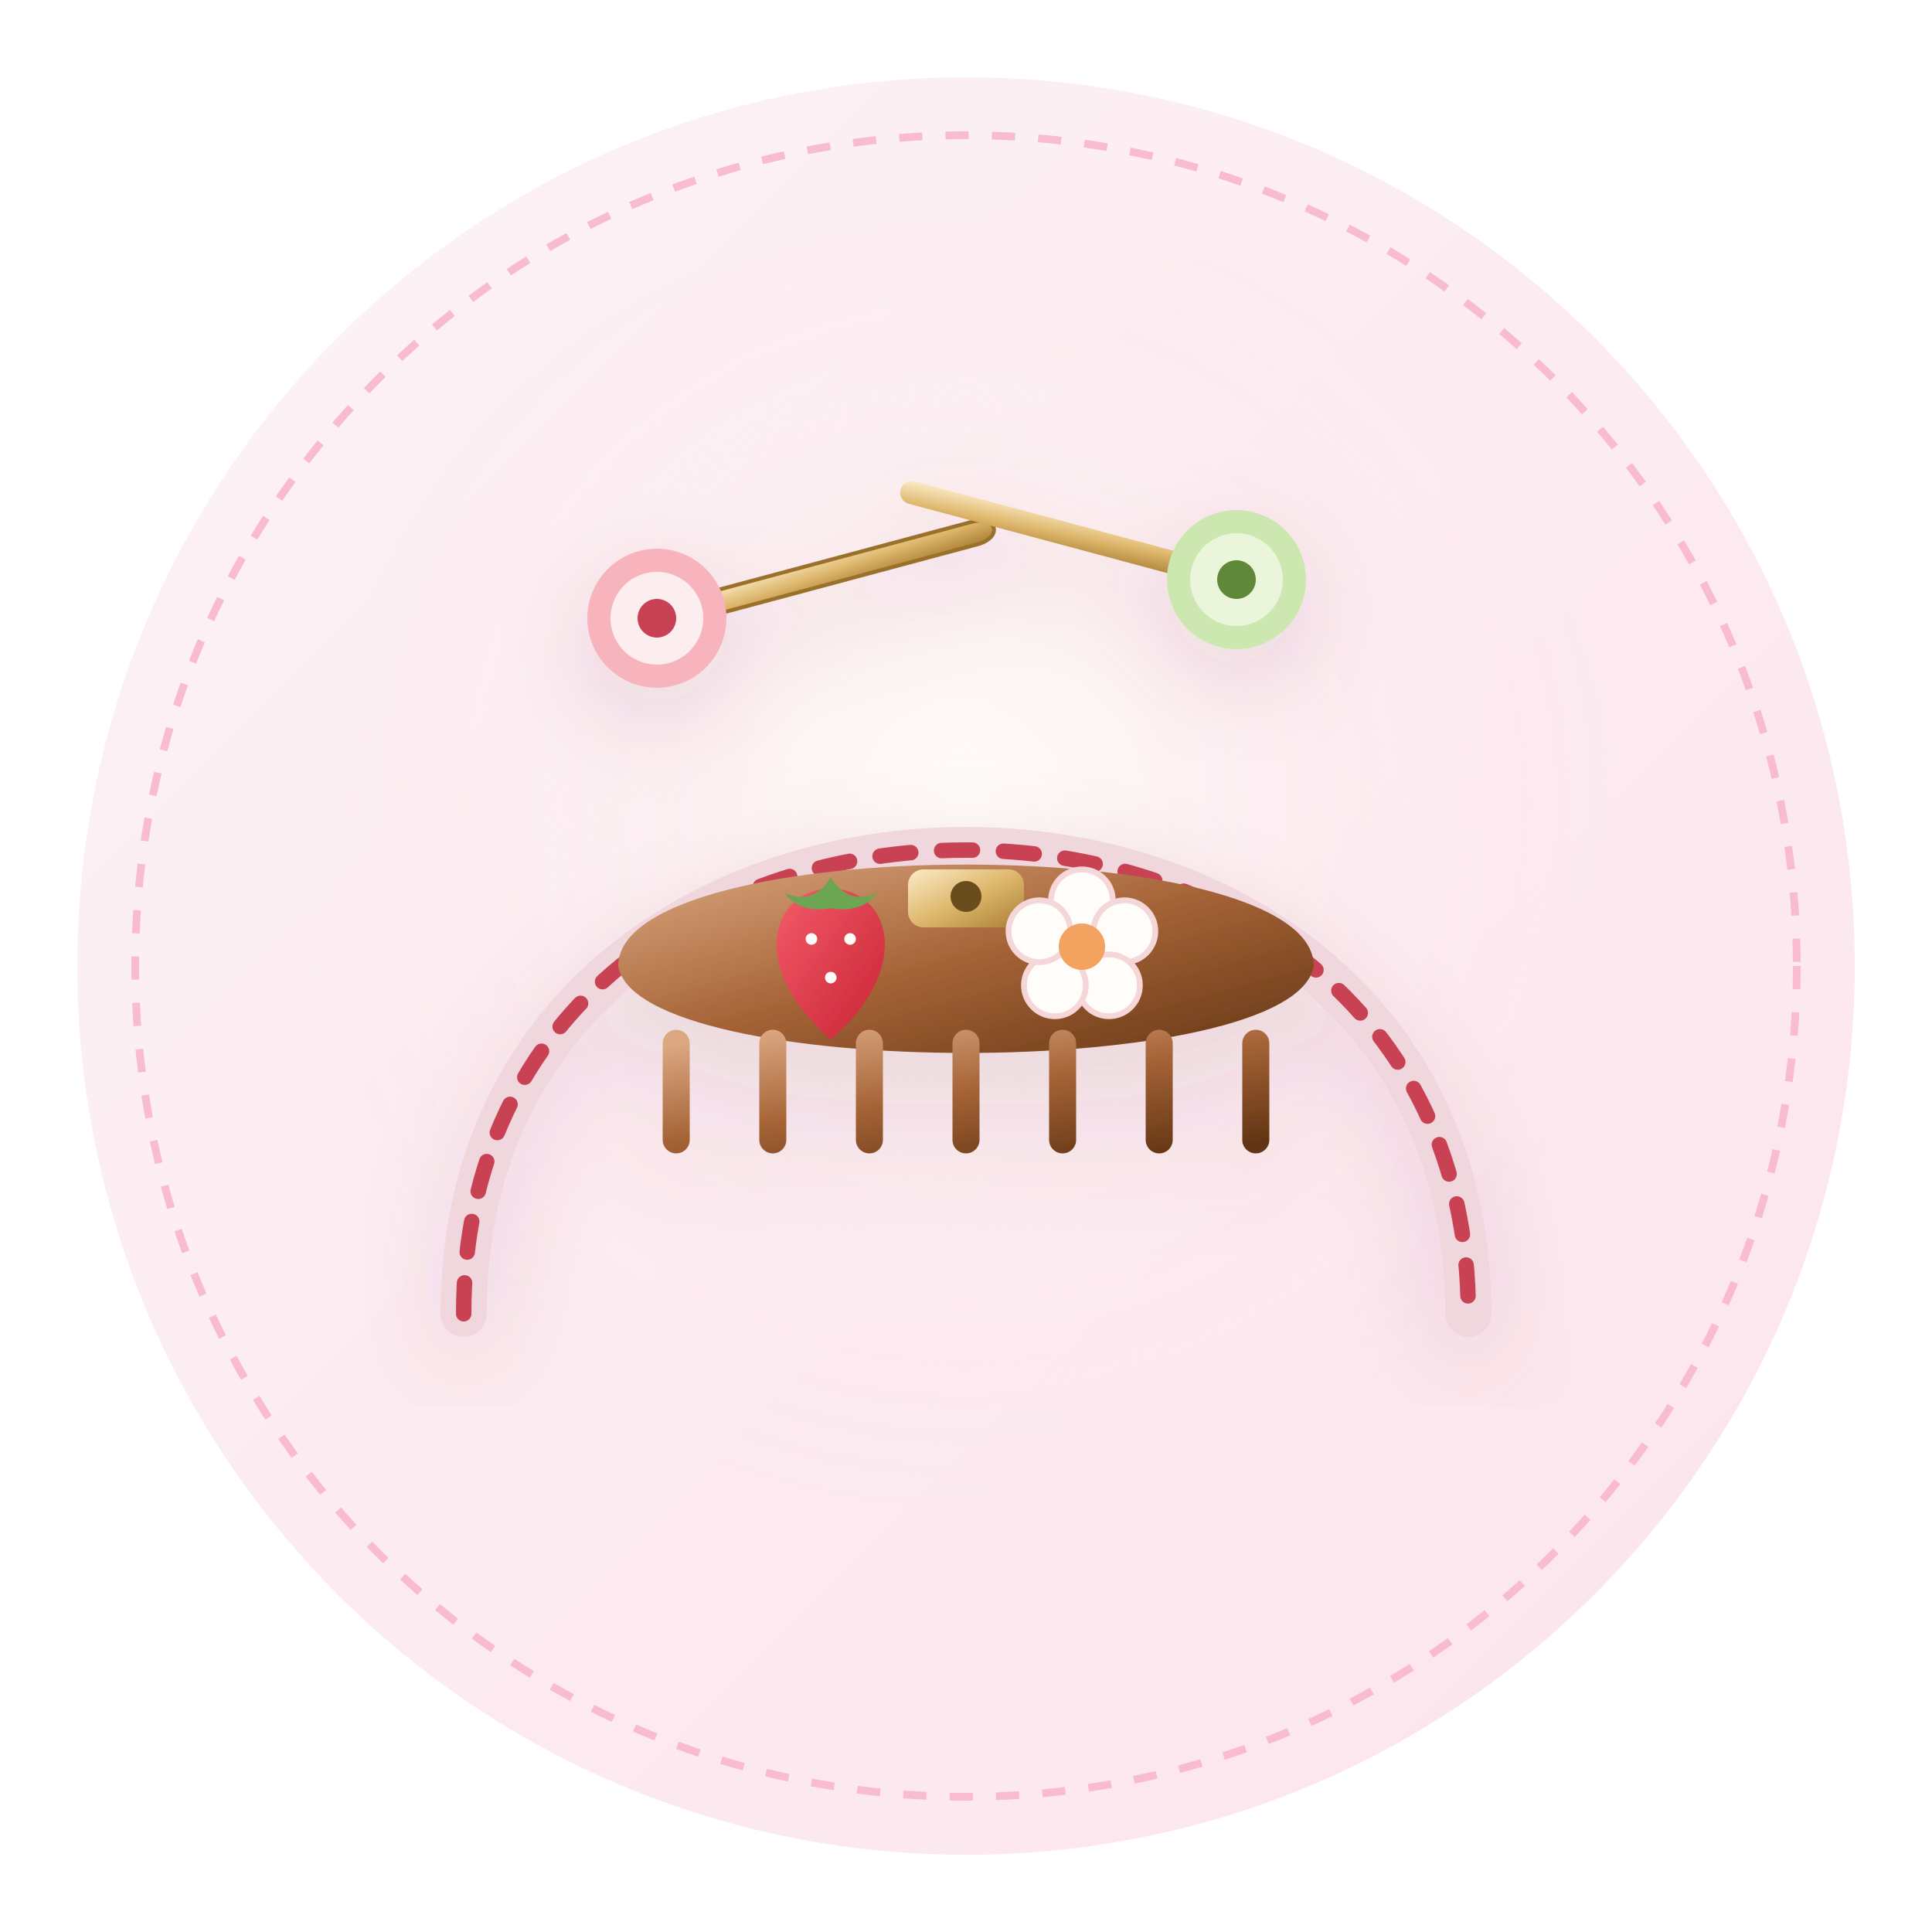
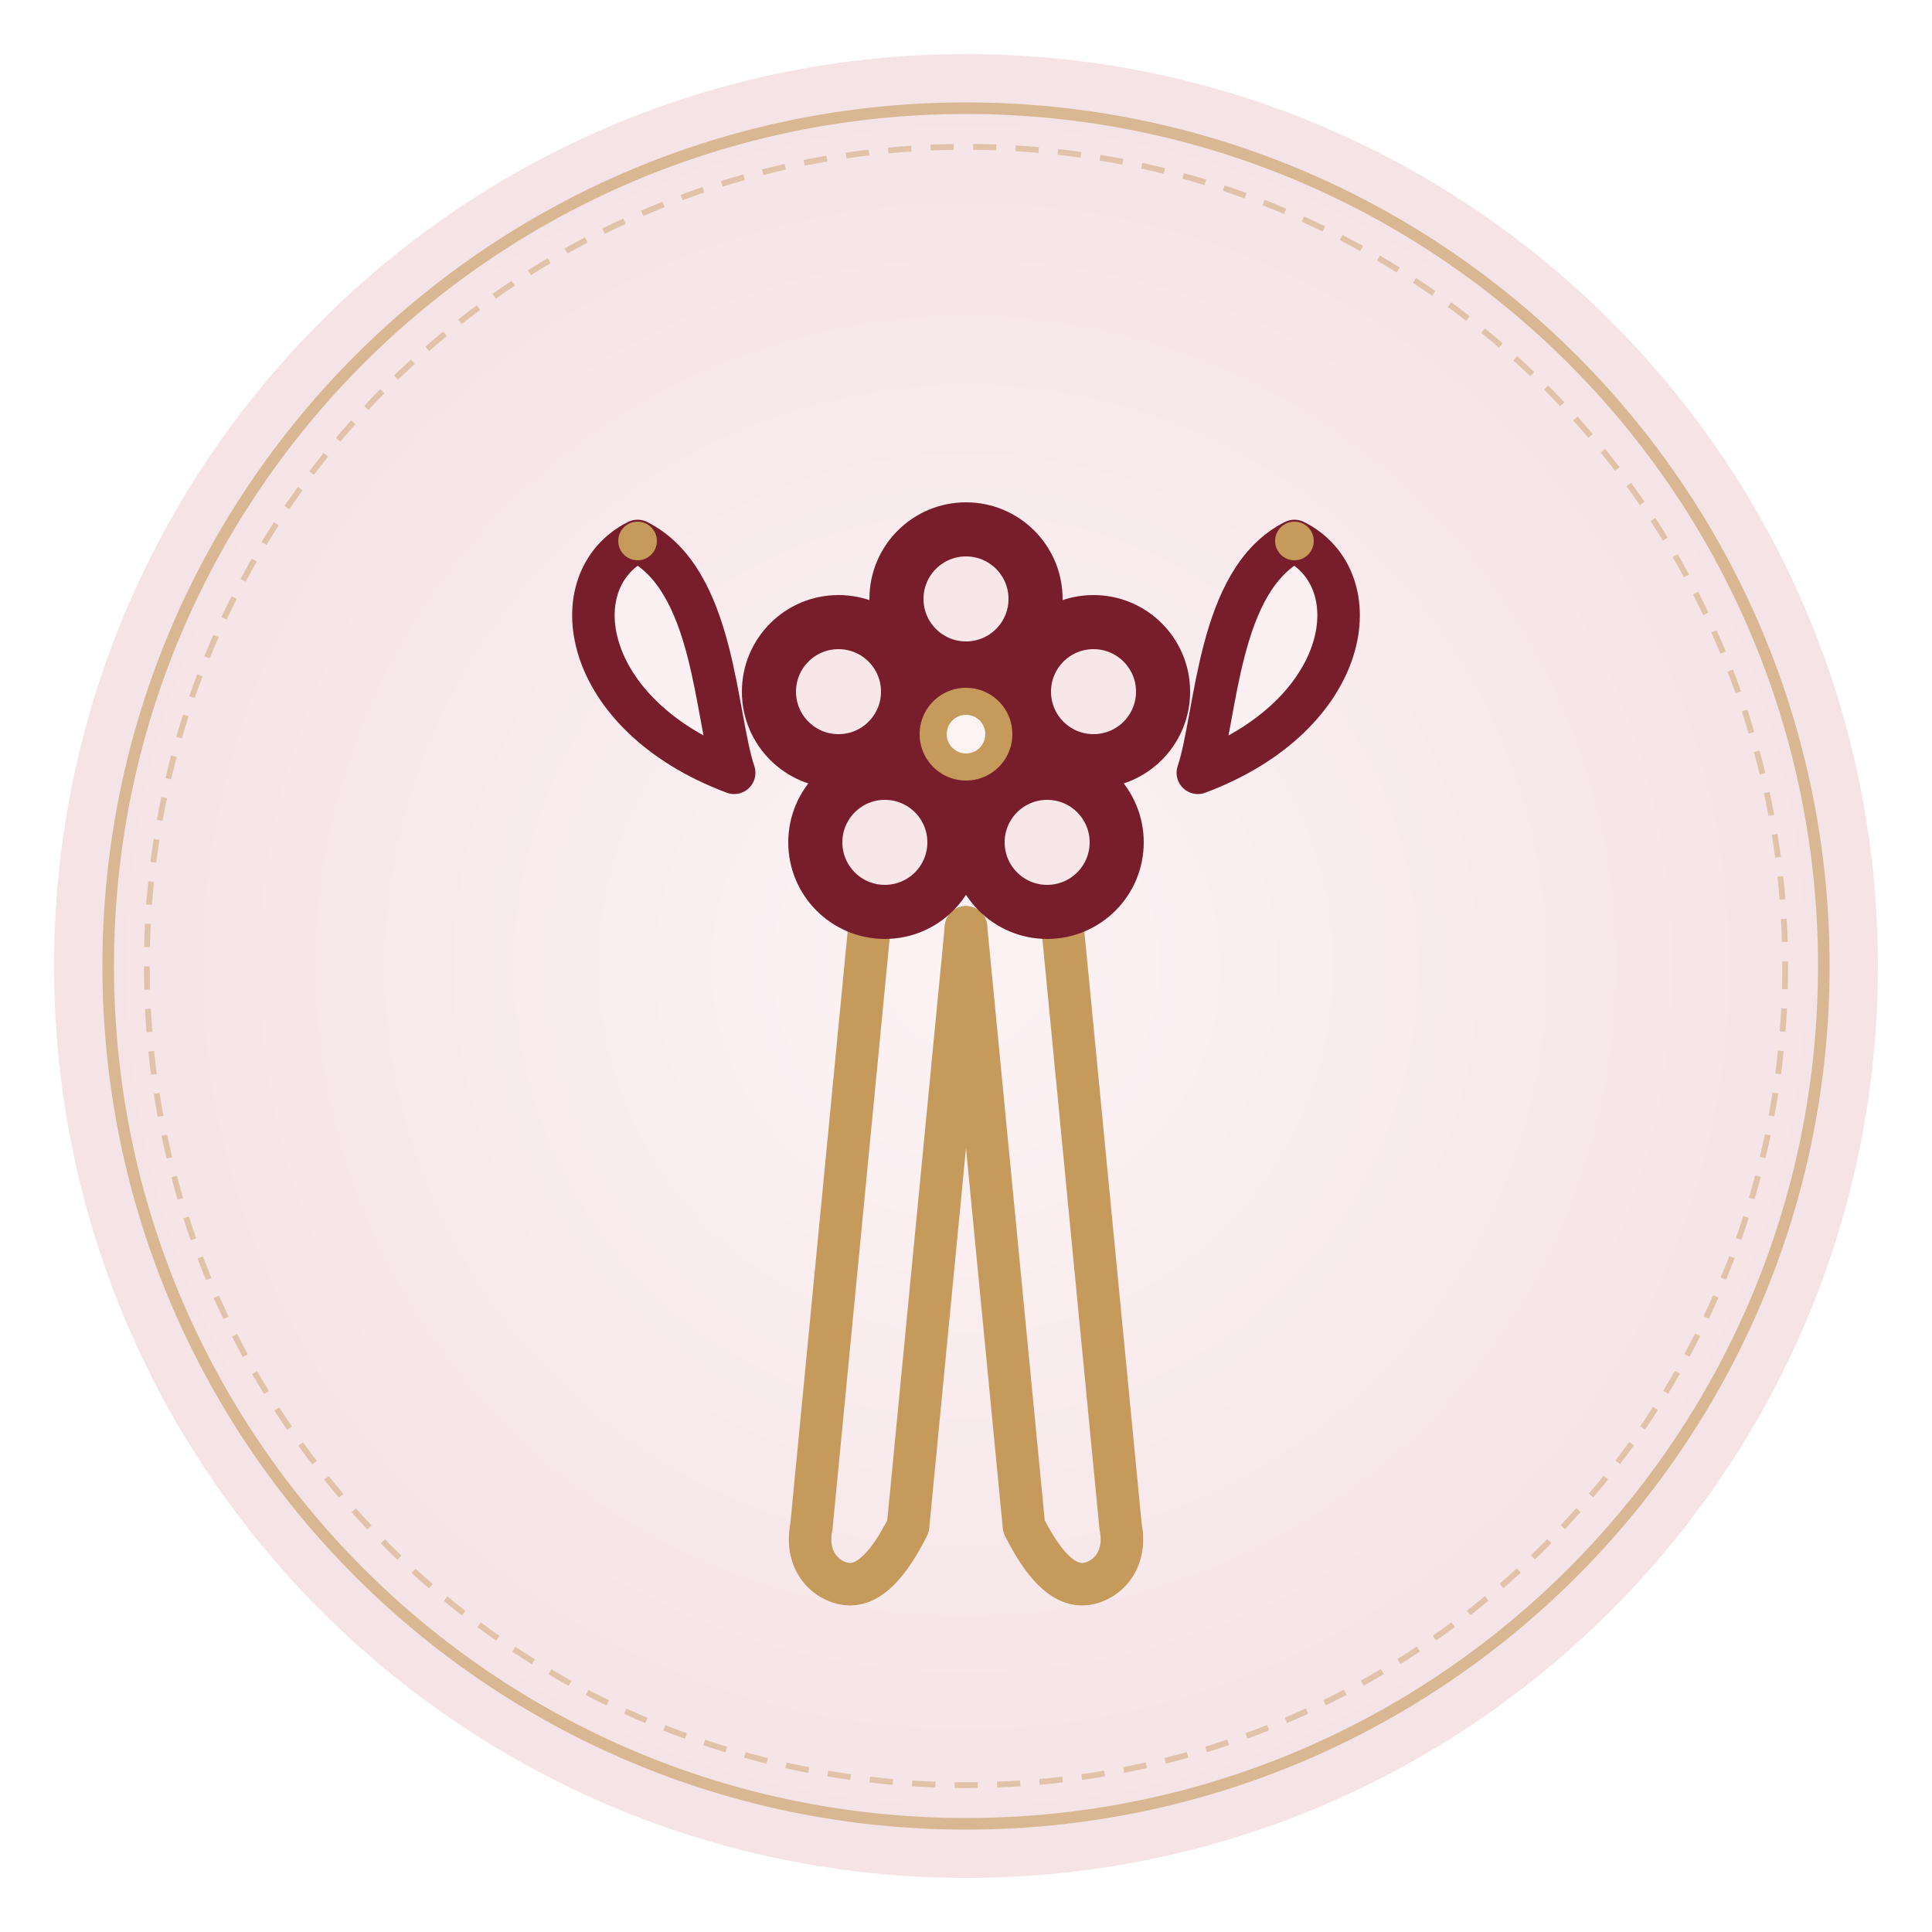
<svg xmlns="http://www.w3.org/2000/svg" viewBox="0 0 500 500" width="100%" height="100%">
  <defs>
-     <linearGradient id="bgHair" x1="0%" y1="0%" x2="100%" y2="100%">
-       <stop offset="0%" stop-color="#FCF3F6" />
-       <stop offset="100%" stop-color="#FCE4EC" />
-     </linearGradient>
-     <radialGradient id="hairGlow" cx="50%" cy="45%" r="55%">
-       <stop offset="0%" stop-color="#FFFDF9" stop-opacity="0.95" />
-       <stop offset="100%" stop-color="#FCE4EC" stop-opacity="0" />
+     <radialGradient id="discGradHair" cx="50%" cy="50%" r="50%">
+       <stop offset="0%" stop-color="#FCF3F5" />
+       <stop offset="100%" stop-color="#F5E3E6" />
    </radialGradient>
-     <linearGradient id="tortoise" x1="0%" y1="0%" x2="100%" y2="100%">
-       <stop offset="0%" stop-color="#DCA882" />
-       <stop offset="50%" stop-color="#A56336" />
-       <stop offset="100%" stop-color="#643615" />
-     </linearGradient>
-     <linearGradient id="goldPin" x1="0%" y1="0%" x2="100%" y2="100%">
-       <stop offset="0%" stop-color="#FCEBC7" />
-       <stop offset="50%" stop-color="#DEB86D" />
-       <stop offset="100%" stop-color="#A97E33" />
-     </linearGradient>
-     <linearGradient id="strawberryYarn" x1="0%" y1="0%" x2="100%" y2="100%">
-       <stop offset="0%" stop-color="#F45B69" />
-       <stop offset="100%" stop-color="#C82333" />
-     </linearGradient>
-     <filter id="hairShadow" x="-10%" y="-10%" width="120%" height="120%">
-       <feDropShadow dx="0" dy="8" stdDeviation="12" flood-color="#732B3C" flood-opacity="0.14" />
-     </filter>
  </defs>
-   <circle cx="250" cy="250" r="230" fill="url(#bgHair)" />
-   <circle cx="250" cy="250" r="215" fill="none" stroke="#F8BBD0" stroke-width="2" stroke-dasharray="6,6" />
-   <circle cx="250" cy="225" r="170" fill="url(#hairGlow)" />
-   <g filter="url(#hairShadow)">
-     <path d="M120 340 C120 180 380 180 380 340" fill="none" stroke="#F0D7DE" stroke-width="12" stroke-linecap="round" />
-     <path d="M120 340 C120 180 380 180 380 340" fill="none" stroke="#C94252" stroke-width="4" stroke-dasharray="8,8" stroke-linecap="round" />
-     <g transform="translate(250, 260)">
-       <path d="M-90 -10 C-90 -45 90 -45 90 -10 C85 20 -85 20 -90 -10 Z" fill="url(#tortoise)" />
-       <rect x="-15" y="-35" width="30" height="15" rx="4" fill="url(#goldPin)" />
-       <circle cx="0" cy="-28" r="4" fill="#6B4D1B" />
-       <path d="M-75 10 L-75 35 M-50 10 L-50 35 M-25 10 L-25 35 M0 10 L0 35 M25 10 L25 35 M50 10 L50 35 M75 10 L75 35" stroke="url(#tortoise)" stroke-width="7" stroke-linecap="round" />
-       <g transform="translate(-35, -15)">
-         <path d="M0 -15 C15 -15 22 5 0 24 C-22 5 -15 -15 0 -15 Z" fill="url(#strawberryYarn)" />
-         <circle cx="-5" cy="-2" r="1.5" fill="#FFFDF9" />
-         <circle cx="5" cy="-2" r="1.5" fill="#FFFDF9" />
-         <circle cx="0" cy="8" r="1.5" fill="#FFFDF9" />
-         <path d="M-12 -14 C-4 -10 0 -18 0 -18 C0 -18 4 -10 12 -14 C8 -8 0 -10 0 -10 C0 -10 -8 -8 -12 -14 Z" fill="#6DA653" />
-       </g>
-       <g transform="translate(30, -15)">
-         <circle cx="0" cy="-12" r="8" fill="#FFFDF9" stroke="#F5D6D9" stroke-width="1.5" />
-         <circle cx="11" cy="-4" r="8" fill="#FFFDF9" stroke="#F5D6D9" stroke-width="1.5" />
-         <circle cx="7" cy="10" r="8" fill="#FFFDF9" stroke="#F5D6D9" stroke-width="1.5" />
-         <circle cx="-7" cy="10" r="8" fill="#FFFDF9" stroke="#F5D6D9" stroke-width="1.5" />
-         <circle cx="-11" cy="-4" r="8" fill="#FFFDF9" stroke="#F5D6D9" stroke-width="1.5" />
-         <circle cx="0" cy="0" r="6" fill="#F4A261" />
-       </g>
+   <circle cx="250" cy="250" r="236" fill="url(#discGradHair)" />
+   <circle cx="250" cy="250" r="222" fill="none" stroke="#C59A5A" stroke-width="3" opacity="0.6" />
+   <circle cx="250" cy="250" r="212" fill="none" stroke="#C59A5A" stroke-width="1.5" stroke-dasharray="6,5" opacity="0.45" />
+   <g stroke="#781D2C" stroke-width="14" stroke-linecap="round" stroke-linejoin="round" fill="none">
+     <path d="M225 240 L210 395 C208 405 215 410 220 410 C225 410 230 405 235 395 L250 240" stroke="#C59A5A" stroke-width="11" />
+     <path d="M250 240 L265 395 C270 405 275 410 280 410 C285 410 292 405 290 395 L275 240" stroke="#C59A5A" stroke-width="11" />
+     <g transform="translate(250, 190)">
+       <circle cx="0" cy="-35" r="18" fill="#F8E7E9" />
+       <circle cx="33" cy="-11" r="18" fill="#F8E7E9" />
+       <circle cx="21" cy="28" r="18" fill="#F8E7E9" />
+       <circle cx="-21" cy="28" r="18" fill="#F8E7E9" />
+       <circle cx="-33" cy="-11" r="18" fill="#F8E7E9" />
+       <circle cx="0" cy="0" r="16" fill="#C59A5A" stroke="#781D2C" stroke-width="8" />
+       <circle cx="0" cy="0" r="5" fill="#FCF3F5" stroke="none" />
    </g>
-     <g transform="translate(170, 160) rotate(-15)">
-       <rect x="0" y="-3" width="90" height="6" rx="3" fill="url(#goldPin)" />
-       <path d="M0 -3 L85 -3 C92 -3 92 3 85 3 L0 3" fill="none" stroke="#9B7029" stroke-width="1" />
-       <circle cx="0" cy="0" r="18" fill="#F8B4BD" />
-       <circle cx="0" cy="0" r="12" fill="#FCEEEF" />
-       <circle cx="0" cy="0" r="5" fill="#C94252" />
-     </g>
-     <g transform="translate(320, 150) rotate(15)">
-       <rect x="-90" y="-3" width="90" height="6" rx="3" fill="url(#goldPin)" />
-       <circle cx="0" cy="0" r="18" fill="#CDE7B0" />
-       <circle cx="0" cy="0" r="12" fill="#EAF5DC" />
-       <circle cx="0" cy="0" r="5" fill="#5F883B" />
-     </g>
+     <path d="M190 200 C150 185 145 150 165 140 C185 150 185 185 190 200 Z" stroke-width="11" fill="#FBF0F2" />
+     <circle cx="165" cy="140" r="5" fill="#C59A5A" stroke="none" />
+     <path d="M310 200 C350 185 355 150 335 140 C315 150 315 185 310 200 Z" stroke-width="11" fill="#FBF0F2" />
+     <circle cx="335" cy="140" r="5" fill="#C59A5A" stroke="none" />
  </g>
</svg>
